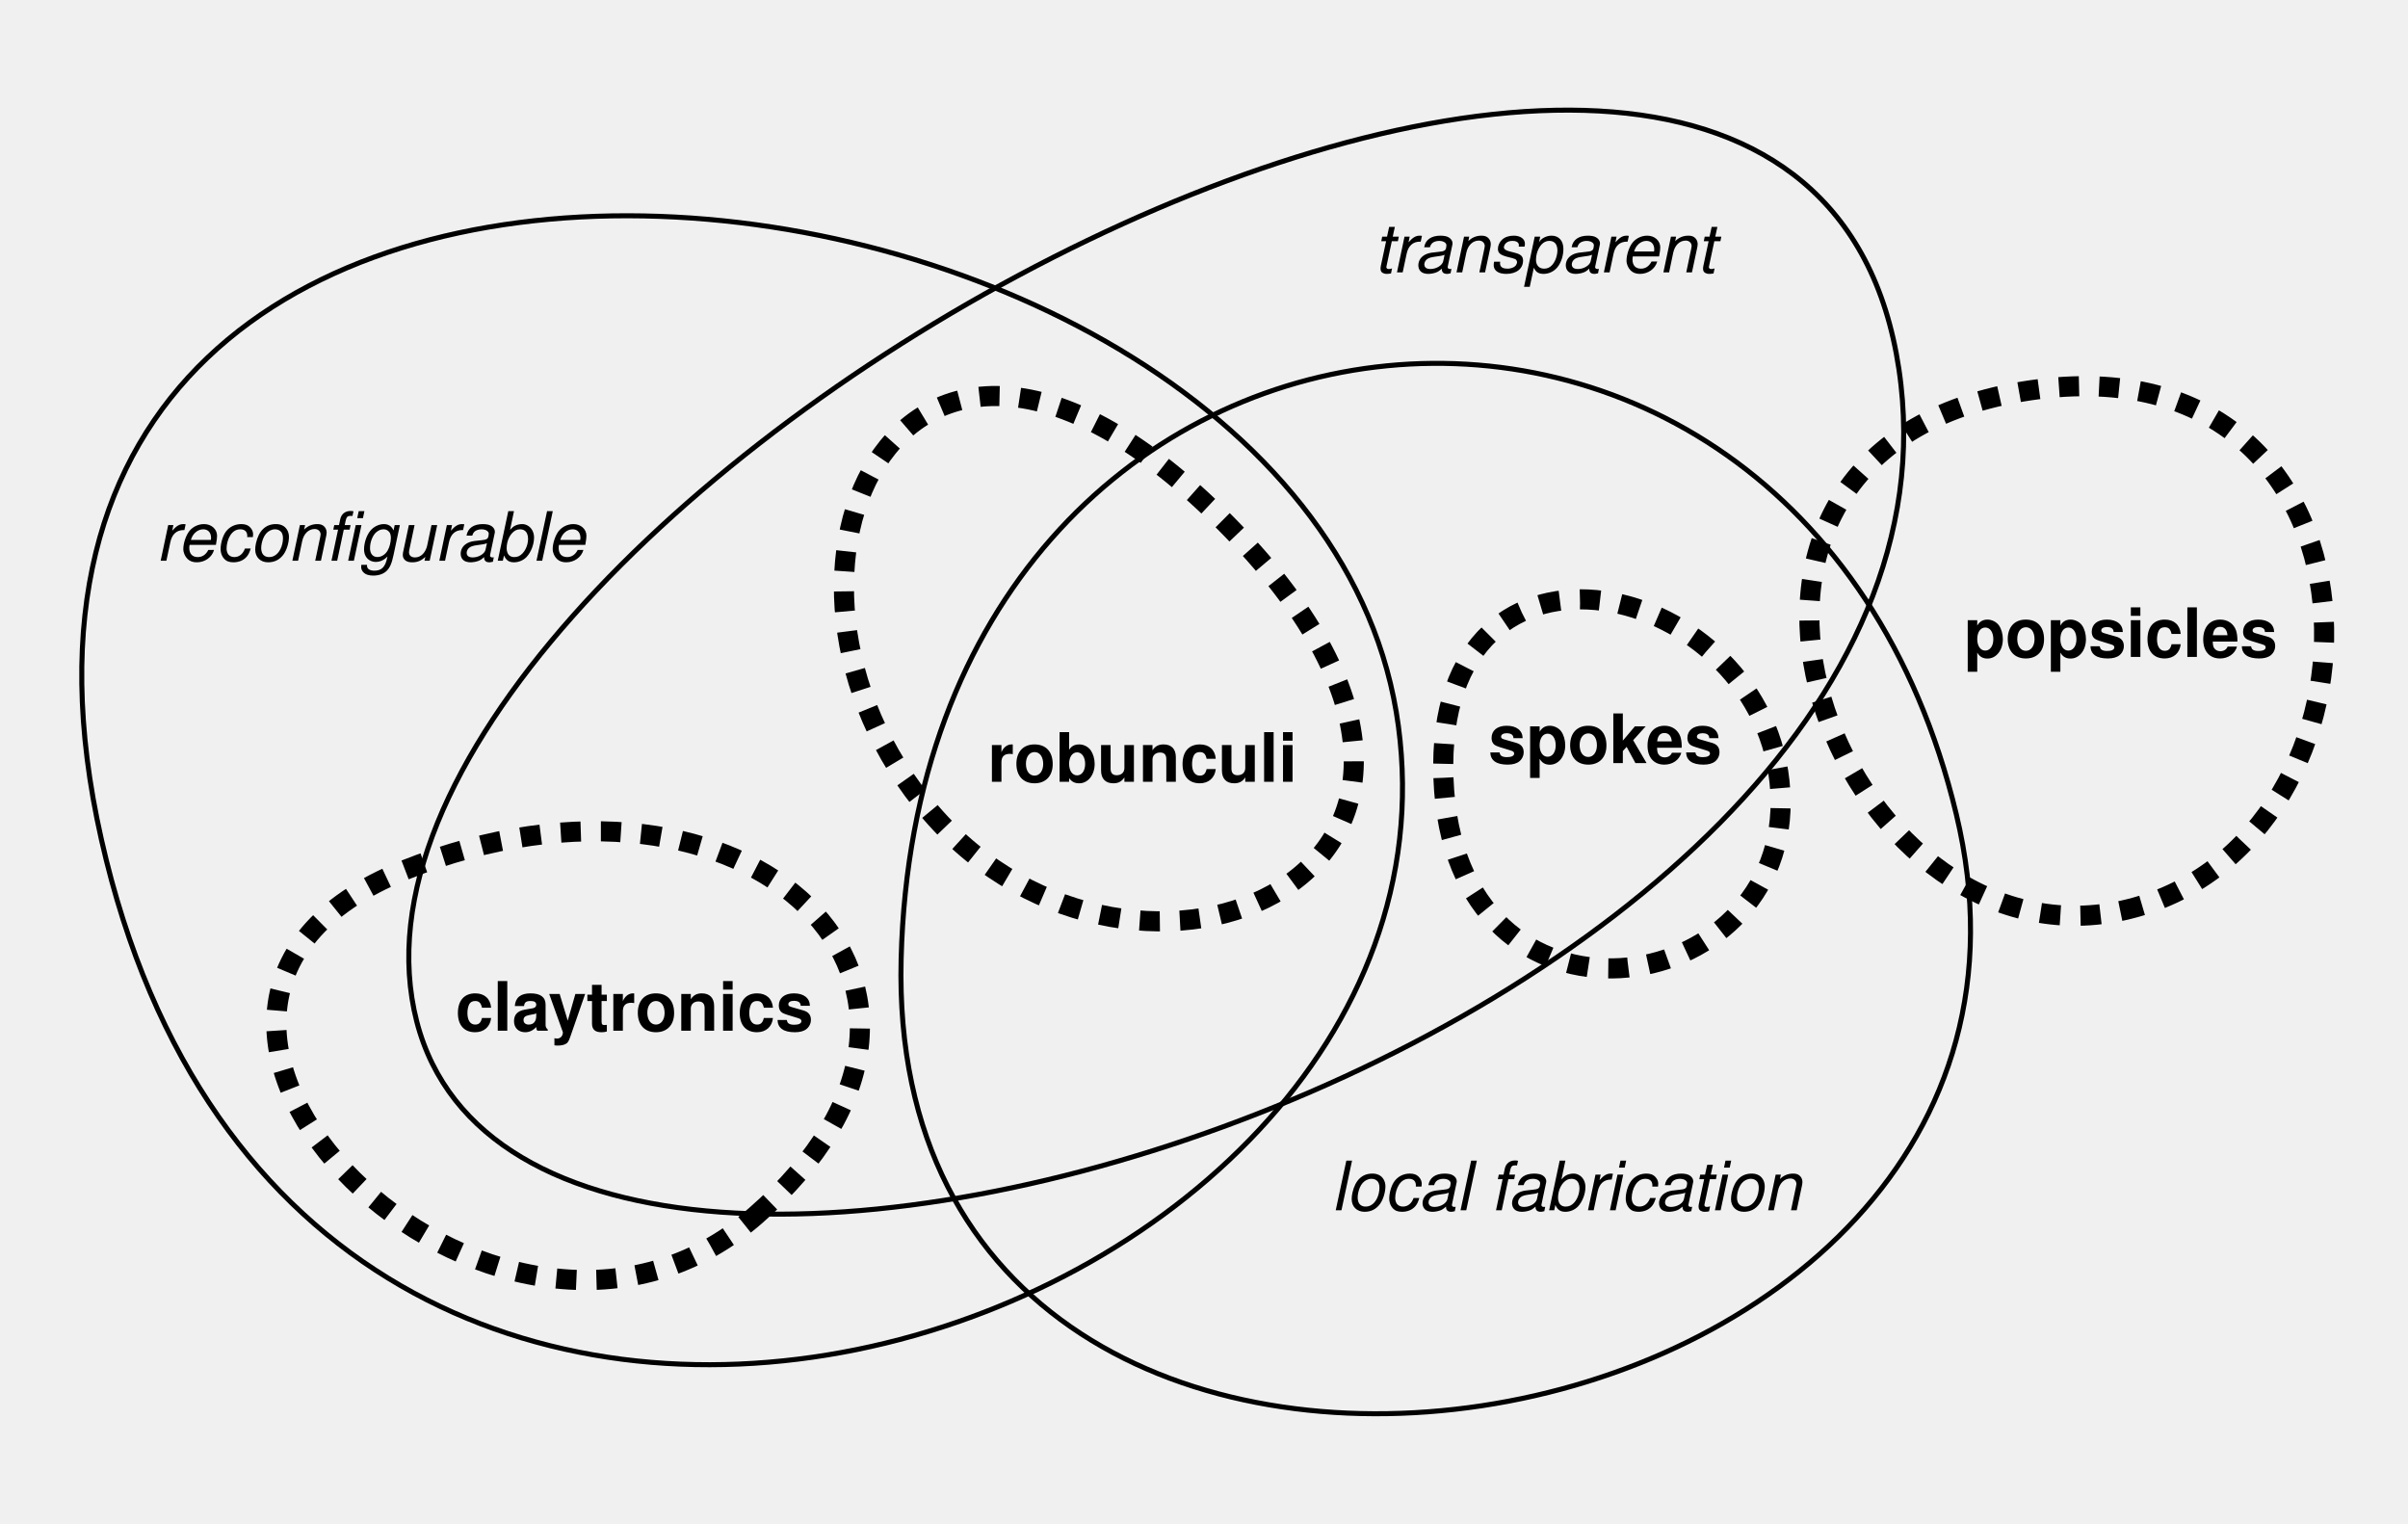
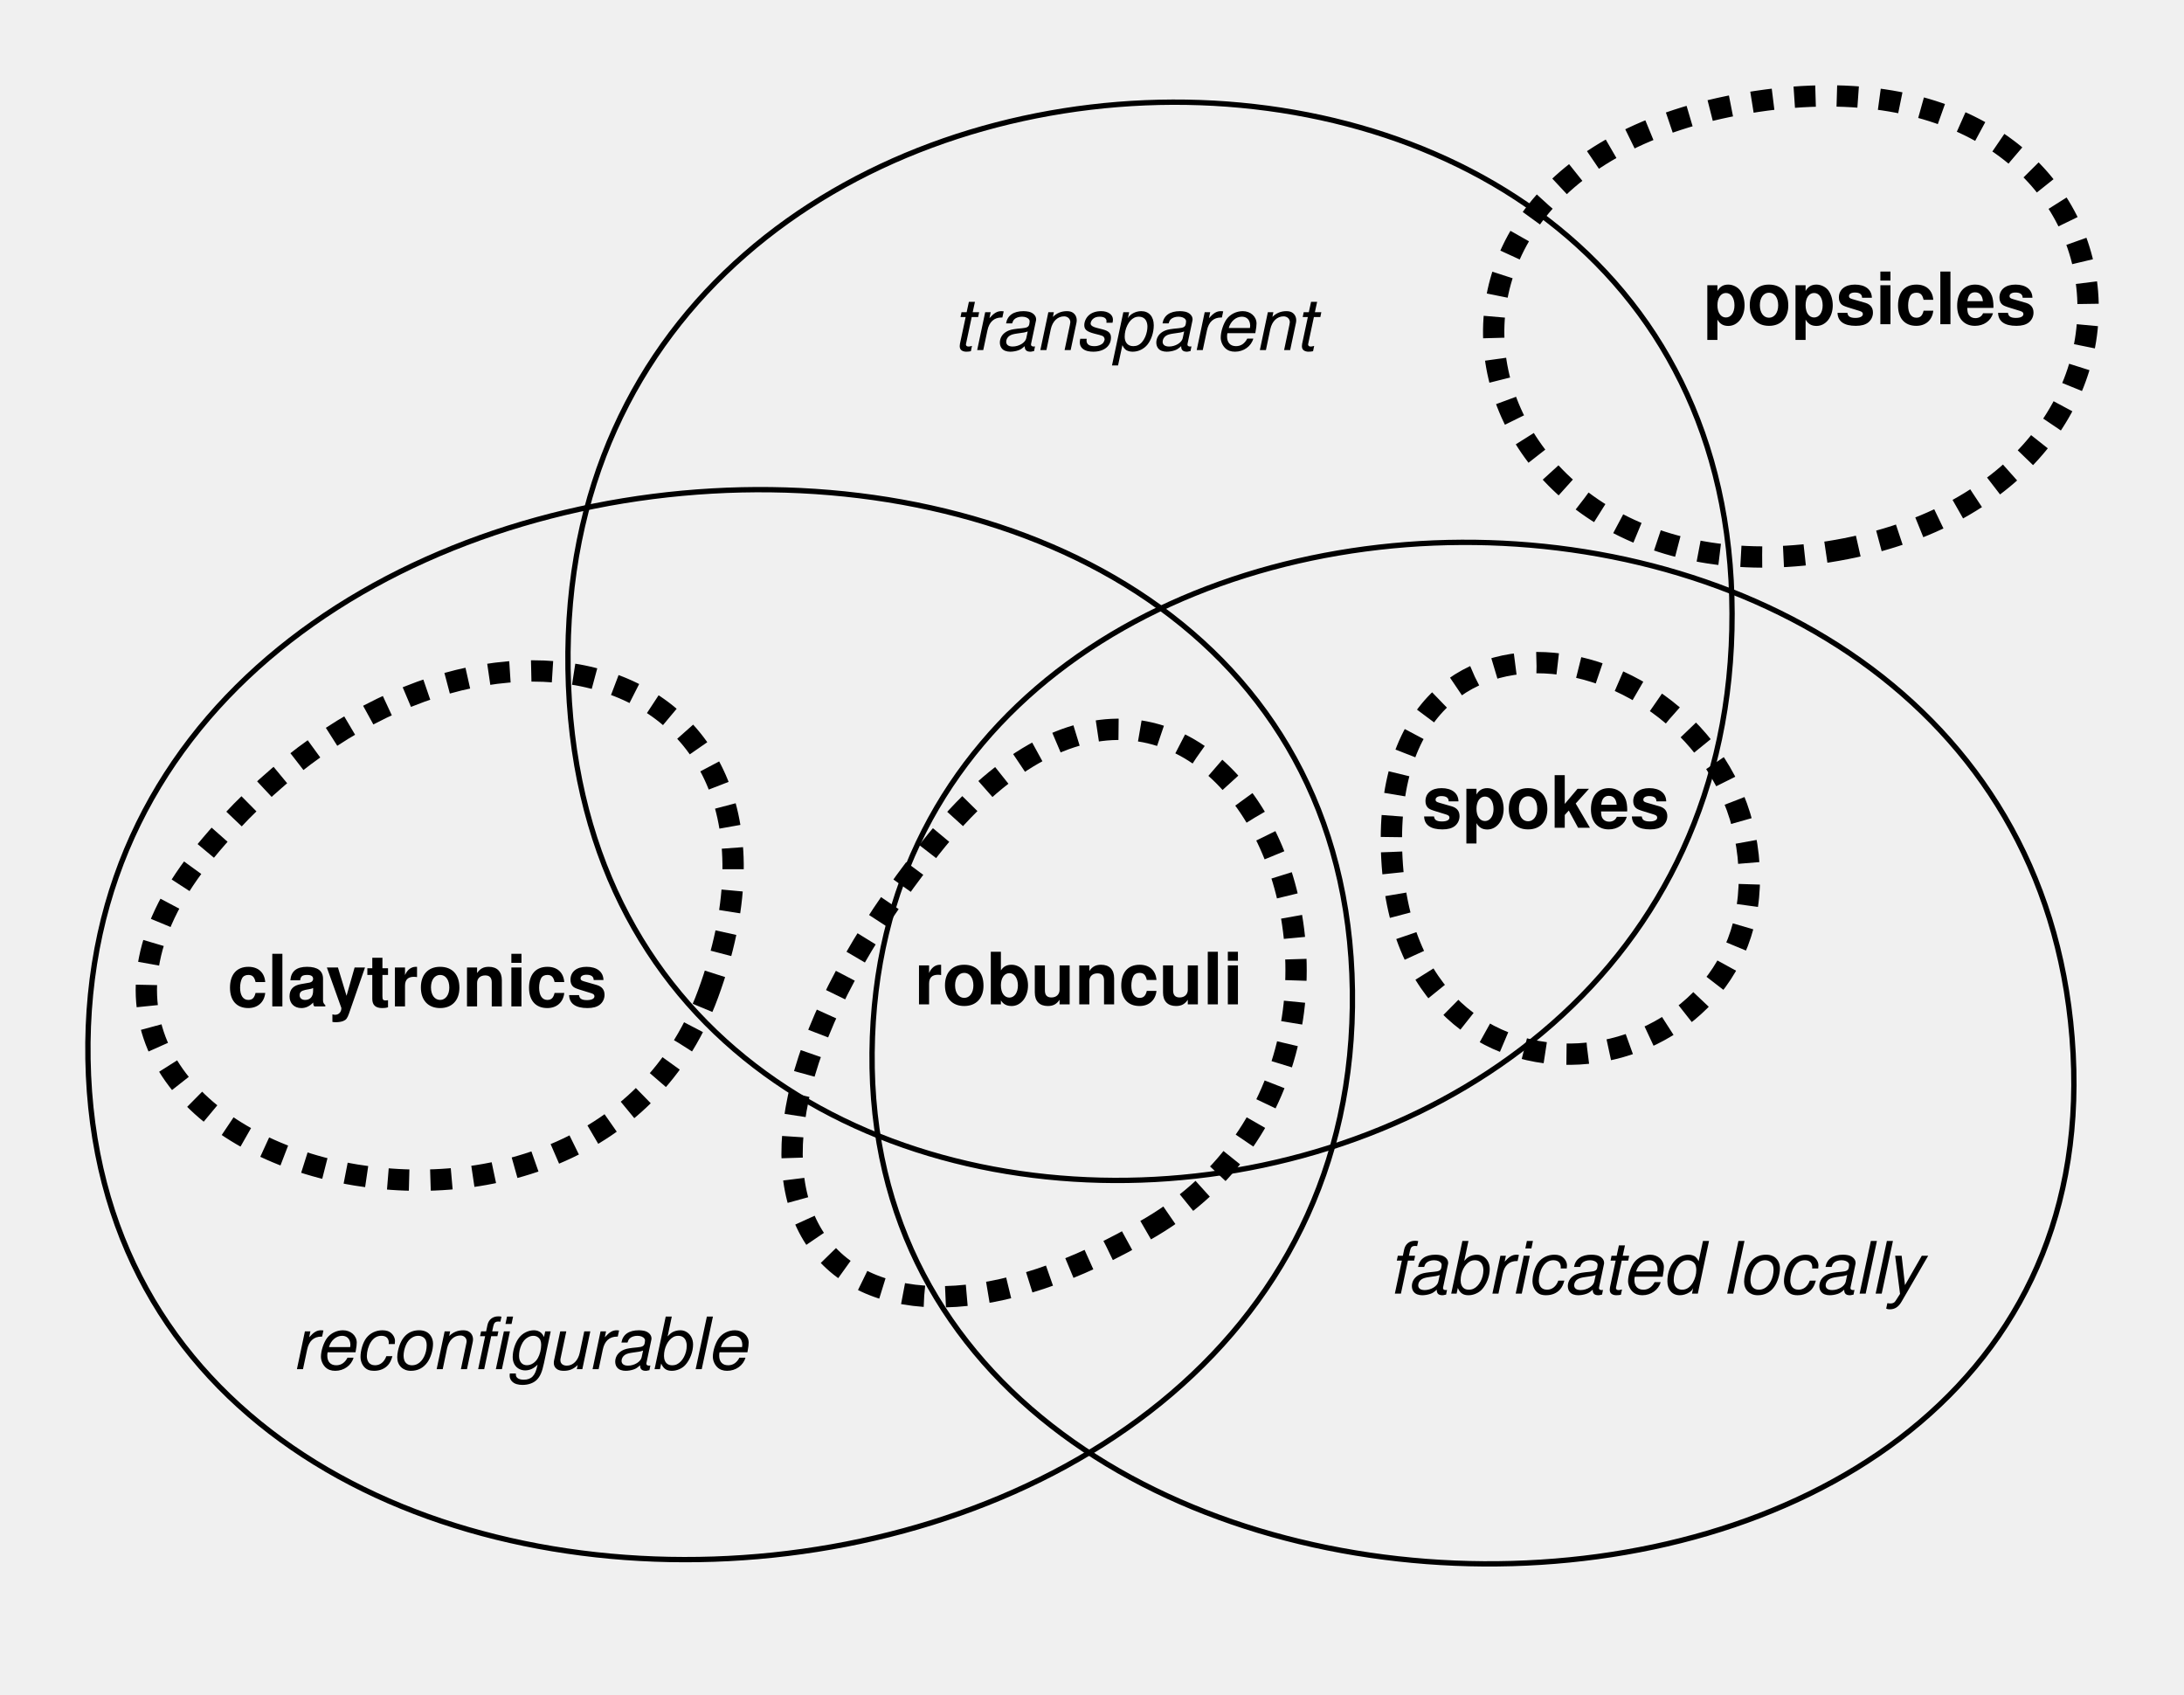
- <svg xmlns="http://www.w3.org/2000/svg" width="849.691" height="537.66" id="svg6317" version="1.1">
+ <svg xmlns="http://www.w3.org/2000/svg" width="726.361" height="563.455" id="svg6317" version="1.1">
  <defs id="defs6319">
    <marker orient="auto" refY="0" refX="0" id="EmptyDiamondL" style="overflow:visible">
      <path id="path4901" d="M 0,-7.071 -7.071,0 0,7.071 7.071,0 0,-7.071 z" style="fill:#ffffff;fill-rule:evenodd;stroke:#000000;stroke-width:1pt" transform="scale(0.8,0.8)" />
    </marker>
    <marker orient="auto" refY="0" refX="0" id="DotL" style="overflow:visible">
      <path id="path4856" d="m -2.5,-1 c 0,2.76 -2.24,5 -5,5 -2.76,0 -5,-2.24 -5,-5 0,-2.76 2.24,-5 5,-5 2.76,0 5,2.24 5,5 z" style="fill-rule:evenodd;stroke:#000000;stroke-width:1pt" transform="matrix(0.8,0,0,0.8,5.92,0.8)" />
    </marker>
    <marker orient="auto" refY="0" refX="0" id="marker6202" style="overflow:visible">
      <path id="path6204" d="M 0,-7.071 -7.071,0 0,7.071 7.071,0 0,-7.071 z" style="fill:#ffffff;fill-rule:evenodd;stroke:#000000;stroke-width:1pt" transform="scale(0.8,0.8)" />
    </marker>
    <marker orient="auto" refY="0" refX="0" id="marker6206" style="overflow:visible">
      <path id="path6208" d="m -2.5,-1 c 0,2.76 -2.24,5 -5,5 -2.76,0 -5,-2.24 -5,-5 0,-2.76 2.24,-5 5,-5 2.76,0 5,2.24 5,5 z" style="fill-rule:evenodd;stroke:#000000;stroke-width:1pt" transform="matrix(0.8,0,0,0.8,5.92,0.8)" />
    </marker>
    <marker orient="auto" refY="0" refX="0" id="marker6210" style="overflow:visible">
      <path id="path6212" d="M 0,-7.071 -7.071,0 0,7.071 7.071,0 0,-7.071 z" style="fill:#ffffff;fill-rule:evenodd;stroke:#000000;stroke-width:1pt" transform="scale(0.8,0.8)" />
    </marker>
    <marker orient="auto" refY="0" refX="0" id="marker6214" style="overflow:visible">
      <path id="path6216" d="m -2.5,-1 c 0,2.76 -2.24,5 -5,5 -2.76,0 -5,-2.24 -5,-5 0,-2.76 2.24,-5 5,-5 2.76,0 5,2.24 5,5 z" style="fill-rule:evenodd;stroke:#000000;stroke-width:1pt" transform="matrix(0.8,0,0,0.8,5.92,0.8)" />
    </marker>
    <marker orient="auto" refY="0" refX="0" id="marker6218" style="overflow:visible">
      <path id="path6220" d="M 0,-7.071 -7.071,0 0,7.071 7.071,0 0,-7.071 z" style="fill:#ffffff;fill-rule:evenodd;stroke:#000000;stroke-width:1pt" transform="scale(0.8,0.8)" />
    </marker>
    <marker orient="auto" refY="0" refX="0" id="marker6222" style="overflow:visible">
      <path id="path6224" d="m -2.5,-1 c 0,2.76 -2.24,5 -5,5 -2.76,0 -5,-2.24 -5,-5 0,-2.76 2.24,-5 5,-5 2.76,0 5,2.24 5,5 z" style="fill-rule:evenodd;stroke:#000000;stroke-width:1pt" transform="matrix(0.8,0,0,0.8,5.92,0.8)" />
    </marker>
    <marker orient="auto" refY="0" refX="0" id="marker6226" style="overflow:visible">
      <path id="path6228" d="M 0,-7.071 -7.071,0 0,7.071 7.071,0 0,-7.071 z" style="fill:#ffffff;fill-rule:evenodd;stroke:#000000;stroke-width:1pt" transform="scale(0.8,0.8)" />
    </marker>
    <marker orient="auto" refY="0" refX="0" id="marker6230" style="overflow:visible">
      <path id="path6232" d="m -2.5,-1 c 0,2.76 -2.24,5 -5,5 -2.76,0 -5,-2.24 -5,-5 0,-2.76 2.24,-5 5,-5 2.76,0 5,2.24 5,5 z" style="fill-rule:evenodd;stroke:#000000;stroke-width:1pt" transform="matrix(0.8,0,0,0.8,5.92,0.8)" />
    </marker>
    <marker orient="auto" refY="0" refX="0" id="marker6234" style="overflow:visible">
      <path id="path6236" d="M 0,-7.071 -7.071,0 0,7.071 7.071,0 0,-7.071 z" style="fill:#ffffff;fill-rule:evenodd;stroke:#000000;stroke-width:1pt" transform="scale(0.8,0.8)" />
    </marker>
    <marker orient="auto" refY="0" refX="0" id="marker6238" style="overflow:visible">
      <path id="path6240" d="m -2.5,-1 c 0,2.76 -2.24,5 -5,5 -2.76,0 -5,-2.24 -5,-5 0,-2.76 2.24,-5 5,-5 2.76,0 5,2.24 5,5 z" style="fill-rule:evenodd;stroke:#000000;stroke-width:1pt" transform="matrix(0.8,0,0,0.8,5.92,0.8)" />
    </marker>
    <marker orient="auto" refY="0" refX="0" id="marker6242" style="overflow:visible">
      <path id="path6244" d="M 0,-7.071 -7.071,0 0,7.071 7.071,0 0,-7.071 z" style="fill:#ffffff;fill-rule:evenodd;stroke:#000000;stroke-width:1pt" transform="scale(0.8,0.8)" />
    </marker>
    <marker orient="auto" refY="0" refX="0" id="marker6246" style="overflow:visible">
      <path id="path6248" d="m -2.5,-1 c 0,2.76 -2.24,5 -5,5 -2.76,0 -5,-2.24 -5,-5 0,-2.76 2.24,-5 5,-5 2.76,0 5,2.24 5,5 z" style="fill-rule:evenodd;stroke:#000000;stroke-width:1pt" transform="matrix(0.8,0,0,0.8,5.92,0.8)" />
    </marker>
    <marker orient="auto" refY="0" refX="0" id="marker6250" style="overflow:visible">
      <path id="path6252" d="M 0,-7.071 -7.071,0 0,7.071 7.071,0 0,-7.071 z" style="fill:#ffffff;fill-rule:evenodd;stroke:#000000;stroke-width:1pt" transform="scale(0.8,0.8)" />
    </marker>
    <marker orient="auto" refY="0" refX="0" id="marker6254" style="overflow:visible">
      <path id="path6256" d="m -2.5,-1 c 0,2.76 -2.24,5 -5,5 -2.76,0 -5,-2.24 -5,-5 0,-2.76 2.24,-5 5,-5 2.76,0 5,2.24 5,5 z" style="fill-rule:evenodd;stroke:#000000;stroke-width:1pt" transform="matrix(0.8,0,0,0.8,5.92,0.8)" />
    </marker>
    <marker orient="auto" refY="0" refX="0" id="EmptyDiamondL-9" style="overflow:visible">
      <path id="path4901-4" d="M 0,-7.071 -7.071,0 0,7.071 7.071,0 0,-7.071 z" style="fill:#ffffff;fill-rule:evenodd;stroke:#000000;stroke-width:1pt" transform="scale(0.8,0.8)" />
    </marker>
    <marker orient="auto" refY="0" refX="0" id="DotL-6" style="overflow:visible">
      <path id="path4856-9" d="m -2.5,-1 c 0,2.76 -2.24,5 -5,5 -2.76,0 -5,-2.24 -5,-5 0,-2.76 2.24,-5 5,-5 2.76,0 5,2.24 5,5 z" style="fill-rule:evenodd;stroke:#000000;stroke-width:1pt" transform="matrix(0.8,0,0,0.8,5.92,0.8)" />
    </marker>
    <marker orient="auto" refY="0" refX="0" id="EmptyDiamondL-1" style="overflow:visible">
      <path id="path4901-6" d="M 0,-7.071 -7.071,0 0,7.071 7.071,0 0,-7.071 z" style="fill:#ffffff;fill-rule:evenodd;stroke:#000000;stroke-width:1pt" transform="scale(0.8,0.8)" />
    </marker>
    <marker orient="auto" refY="0" refX="0" id="DotL-1" style="overflow:visible">
      <path id="path4856-5" d="m -2.5,-1 c 0,2.76 -2.24,5 -5,5 -2.76,0 -5,-2.24 -5,-5 0,-2.76 2.24,-5 5,-5 2.76,0 5,2.24 5,5 z" style="fill-rule:evenodd;stroke:#000000;stroke-width:1pt" transform="matrix(0.8,0,0,0.8,5.92,0.8)" />
    </marker>
    <marker orient="auto" refY="0" refX="0" id="EmptyDiamondL-3" style="overflow:visible">
      <path id="path4901-66" d="M 0,-7.071 -7.071,0 0,7.071 7.071,0 0,-7.071 z" style="fill:#ffffff;fill-rule:evenodd;stroke:#000000;stroke-width:1pt" transform="scale(0.8,0.8)" />
    </marker>
    <marker orient="auto" refY="0" refX="0" id="DotL-3" style="overflow:visible">
      <path id="path4856-1" d="m -2.5,-1 c 0,2.76 -2.24,5 -5,5 -2.76,0 -5,-2.24 -5,-5 0,-2.76 2.24,-5 5,-5 2.76,0 5,2.24 5,5 z" style="fill-rule:evenodd;stroke:#000000;stroke-width:1pt" transform="matrix(0.8,0,0,0.8,5.92,0.8)" />
    </marker>
    <marker orient="auto" refY="0" refX="0" id="EmptyDiamondL-30" style="overflow:visible">
      <path id="path4901-7" d="M 0,-7.071 -7.071,0 0,7.071 7.071,0 0,-7.071 z" style="fill:#ffffff;fill-rule:evenodd;stroke:#000000;stroke-width:1pt" transform="scale(0.8,0.8)" />
    </marker>
    <marker orient="auto" refY="0" refX="0" id="DotL-63" style="overflow:visible">
      <path id="path4856-2" d="m -2.5,-1 c 0,2.76 -2.24,5 -5,5 -2.76,0 -5,-2.24 -5,-5 0,-2.76 2.24,-5 5,-5 2.76,0 5,2.24 5,5 z" style="fill-rule:evenodd;stroke:#000000;stroke-width:1pt" transform="matrix(0.8,0,0,0.8,5.92,0.8)" />
    </marker>
    <marker orient="auto" refY="0" refX="0" id="EmptyDiamondL-4" style="overflow:visible">
      <path id="path4901-2" d="M 0,-7.071 -7.071,0 0,7.071 7.071,0 0,-7.071 z" style="fill:#ffffff;fill-rule:evenodd;stroke:#000000;stroke-width:1pt" transform="scale(0.8,0.8)" />
    </marker>
    <marker orient="auto" refY="0" refX="0" id="DotL-18" style="overflow:visible">
      <path id="path4856-15" d="m -2.5,-1 c 0,2.76 -2.24,5 -5,5 -2.76,0 -5,-2.24 -5,-5 0,-2.76 2.24,-5 5,-5 2.76,0 5,2.24 5,5 z" style="fill-rule:evenodd;stroke:#000000;stroke-width:1pt" transform="matrix(0.8,0,0,0.8,5.92,0.8)" />
    </marker>
    <marker orient="auto" refY="0" refX="0" id="EmptyDiamondL-8" style="overflow:visible">
      <path id="path4901-44" d="M 0,-7.071 -7.071,0 0,7.071 7.071,0 0,-7.071 z" style="fill:#ffffff;fill-rule:evenodd;stroke:#000000;stroke-width:1pt" transform="scale(0.8,0.8)" />
    </marker>
    <marker orient="auto" refY="0" refX="0" id="DotL-65" style="overflow:visible">
      <path id="path4856-18" d="m -2.5,-1 c 0,2.76 -2.24,5 -5,5 -2.76,0 -5,-2.24 -5,-5 0,-2.76 2.24,-5 5,-5 2.76,0 5,2.24 5,5 z" style="fill-rule:evenodd;stroke:#000000;stroke-width:1pt" transform="matrix(0.8,0,0,0.8,5.92,0.8)" />
    </marker>
    <marker orient="auto" refY="0" refX="0" id="EmptyDiamondL-6" style="overflow:visible">
      <path id="path4901-69" d="M 0,-7.071 -7.071,0 0,7.071 7.071,0 0,-7.071 z" style="fill:#ffffff;fill-rule:evenodd;stroke:#000000;stroke-width:1pt" transform="scale(0.8,0.8)" />
    </marker>
    <marker orient="auto" refY="0" refX="0" id="DotL-8" style="overflow:visible">
      <path id="path4856-183" d="m -2.5,-1 c 0,2.76 -2.24,5 -5,5 -2.76,0 -5,-2.24 -5,-5 0,-2.76 2.24,-5 5,-5 2.76,0 5,2.24 5,5 z" style="fill-rule:evenodd;stroke:#000000;stroke-width:1pt" transform="matrix(0.8,0,0,0.8,5.92,0.8)" />
    </marker>
  </defs>
-   <g id="layer1" transform="translate(83.77465,-287.9086)">
-     <text xml:space="preserve" style="font-size:24px;font-style:italic;font-variant:normal;font-weight:normal;font-stretch:normal;text-indent:0;text-align:start;text-decoration:none;line-height:125%;letter-spacing:0px;word-spacing:0px;text-transform:none;direction:ltr;block-progression:tb;writing-mode:lr-tb;text-anchor:start;baseline-shift:baseline;color:#000000;fill:#000000;fill-opacity:1;fill-rule:nonzero;stroke:none;marker:none;visibility:visible;display:inline;overflow:visible;enable-background:accumulate;font-family:Nimbus Sans L;-inkscape-font-specification:Nimbus Sans L Italic;stroke-width:1" x="-28.74" y="485.749" id="text4474">
-       <tspan id="tspan4476" x="-28.74" y="485.749" style="font-size:24px;font-style:italic;font-variant:normal;font-weight:normal;font-stretch:normal;text-indent:0;text-align:start;text-decoration:none;line-height:125%;letter-spacing:0px;word-spacing:0px;text-transform:none;direction:ltr;block-progression:tb;writing-mode:lr-tb;text-anchor:start;baseline-shift:baseline;color:#000000;fill:#000000;fill-opacity:1;fill-rule:nonzero;stroke:none;marker:none;visibility:visible;display:inline;overflow:visible;enable-background:accumulate;font-family:Nimbus Sans L;-inkscape-font-specification:Nimbus Sans L Italic;stroke-width:1">reconfigurable</tspan>
+   <g id="layer1" transform="translate(17.2623,-276.1564)">
+     <text xml:space="preserve" style="font-size:24px;font-style:italic;font-variant:normal;font-weight:normal;font-stretch:normal;text-indent:0;text-align:start;text-decoration:none;line-height:125%;letter-spacing:0px;word-spacing:0px;text-transform:none;direction:ltr;block-progression:tb;writing-mode:lr-tb;text-anchor:start;baseline-shift:baseline;color:#000000;fill:#000000;fill-opacity:1;fill-rule:nonzero;stroke:none;stroke-width:1;marker:none;visibility:visible;display:inline;overflow:visible;enable-background:accumulate;font-family:Nimbus Sans L;-inkscape-font-specification:Nimbus Sans L Italic" x="79.831" y="731.463" id="text4474">
+       <tspan id="tspan4476" x="79.831" y="731.463" style="font-size:24px;font-style:italic;font-variant:normal;font-weight:normal;font-stretch:normal;text-indent:0;text-align:start;text-decoration:none;line-height:125%;letter-spacing:0px;word-spacing:0px;text-transform:none;direction:ltr;block-progression:tb;writing-mode:lr-tb;text-anchor:start;baseline-shift:baseline;color:#000000;fill:#000000;fill-opacity:1;fill-rule:nonzero;stroke:none;stroke-width:1;marker:none;visibility:visible;display:inline;overflow:visible;enable-background:accumulate;font-family:Nimbus Sans L;-inkscape-font-specification:Nimbus Sans L Italic">reconfigurable</tspan>
    </text>
-     <path style="color:#000000;fill:none;stroke:#000000;stroke-width:1.772;stroke-linecap:butt;stroke-linejoin:miter;stroke-miterlimit:4;stroke-opacity:1;stroke-dasharray:none;stroke-dashoffset:0;marker:none;visibility:visible;display:inline;overflow:visible;enable-background:accumulate" d="M -48.002,584.059 C 23.148,899.384 438.729,762.089 409.666,544.101 380.603,326.114 -119.151,268.734 -48.002,584.059 z" id="path4557" />
-     <text xml:space="preserve" style="font-size:24px;font-style:normal;font-variant:normal;font-weight:bold;font-stretch:normal;text-indent:0;text-align:start;text-decoration:none;line-height:125%;letter-spacing:0px;word-spacing:0px;text-transform:none;direction:ltr;block-progression:tb;writing-mode:lr-tb;text-anchor:start;baseline-shift:baseline;color:#000000;fill:#000000;fill-opacity:1;fill-rule:nonzero;stroke:none;stroke-width:1;marker:none;visibility:visible;display:inline;overflow:visible;enable-background:accumulate;font-family:Nimbus Sans L;-inkscape-font-specification:Nimbus Sans L Bold" x="264.719" y="563.719" id="text3557-7-13">
-       <tspan id="tspan3559-1-6" x="264.719" y="563.719">robunculi</tspan>
+     <path style="color:#000000;fill:none;stroke:#000000;stroke-width:1.772;stroke-linecap:butt;stroke-linejoin:miter;stroke-miterlimit:4;stroke-opacity:1;stroke-dasharray:none;stroke-dashoffset:0;marker:none;visibility:visible;display:inline;overflow:visible;enable-background:accumulate" d="M 11.998,628.345 C 16.005,863.67 435.872,843.517 432.523,605.53 429.175,367.543 7.992,393.02 11.998,628.345 z" id="path4557" />
+     <text xml:space="preserve" style="font-size:24px;font-style:normal;font-variant:normal;font-weight:bold;font-stretch:normal;text-indent:0;text-align:start;text-decoration:none;line-height:125%;letter-spacing:0px;word-spacing:0px;text-transform:none;direction:ltr;block-progression:tb;writing-mode:lr-tb;text-anchor:start;baseline-shift:baseline;color:#000000;fill:#000000;fill-opacity:1;fill-rule:nonzero;stroke:none;stroke-width:1;marker:none;visibility:visible;display:inline;overflow:visible;enable-background:accumulate;font-family:Nimbus Sans L;-inkscape-font-specification:Nimbus Sans L Bold" x="286.862" y="610.148" id="text3557-7-13">
+       <tspan id="tspan3559-1-6" x="286.862" y="610.148">robunculi</tspan>
    </text>
-     <path style="color:#000000;fill:none;stroke:#000000;stroke-width:7.087;stroke-linecap:butt;stroke-linejoin:miter;stroke-miterlimit:4;stroke-opacity:1;stroke-dasharray:7.087,7.087;stroke-dashoffset:0;marker:none;visibility:visible;display:inline;overflow:visible;enable-background:accumulate" d="M 244.761,574.677 C 316.862,658.445 467.538,595.557 351.351,475.196 235.163,354.836 172.66,490.909 244.761,574.677 z" id="path4601-8-9-6" />
-     <path style="color:#000000;fill:none;stroke:#000000;stroke-width:1.772;stroke-linecap:butt;stroke-linejoin:miter;stroke-miterlimit:4;stroke-opacity:1;stroke-dasharray:none;stroke-dashoffset:0;marker:none;visibility:visible;display:inline;overflow:visible;enable-background:accumulate" d="M 61.579,640.061 C 89.711,819.941 621.82,655.232 586.268,418.064 550.715,180.896 33.448,460.181 61.579,640.061 z" id="path4557-0" />
-     <path style="color:#000000;fill:none;stroke:#000000;stroke-width:1.772;stroke-linecap:butt;stroke-linejoin:miter;stroke-miterlimit:4;stroke-opacity:1;stroke-dasharray:none;stroke-dashoffset:0;marker:none;visibility:visible;display:inline;overflow:visible;enable-background:accumulate" d="M 234.202,626.181 C 227.71,880.385 662.879,809.533 606.509,575.099 550.14,340.665 240.693,371.978 234.202,626.181 z" id="path4557-7" />
-     <text xml:space="preserve" style="font-size:24px;font-style:italic;font-variant:normal;font-weight:normal;font-stretch:normal;text-indent:0;text-align:start;text-decoration:none;line-height:125%;letter-spacing:0px;word-spacing:0px;text-transform:none;direction:ltr;block-progression:tb;writing-mode:lr-tb;text-anchor:start;baseline-shift:baseline;color:#000000;fill:#000000;fill-opacity:1;fill-rule:nonzero;stroke:none;stroke-width:1;marker:none;visibility:visible;display:inline;overflow:visible;enable-background:accumulate;font-family:Nimbus Sans L;-inkscape-font-specification:Nimbus Sans L Italic" x="401.026" y="383.989" id="text4474-2">
-       <tspan id="tspan4476-2" x="401.026" y="383.989" style="font-size:24px;font-style:italic;font-variant:normal;font-weight:normal;font-stretch:normal;text-indent:0;text-align:start;text-decoration:none;line-height:125%;letter-spacing:0px;word-spacing:0px;text-transform:none;direction:ltr;block-progression:tb;writing-mode:lr-tb;text-anchor:start;baseline-shift:baseline;color:#000000;fill:#000000;fill-opacity:1;fill-rule:nonzero;stroke:none;stroke-width:1;marker:none;visibility:visible;display:inline;overflow:visible;enable-background:accumulate;font-family:Nimbus Sans L;-inkscape-font-specification:Nimbus Sans L Italic">transparent</tspan>
+     <path style="color:#000000;fill:none;stroke:#000000;stroke-width:7.087;stroke-linecap:butt;stroke-linejoin:miter;stroke-miterlimit:4;stroke-opacity:1;stroke-dasharray:7.087, 7.087;stroke-dashoffset:0;marker:none;visibility:visible;display:inline;overflow:visible;enable-background:accumulate" d="M 365.688,684.119 C 469.667,622.19 386.422,438.778 292.137,558.23 197.851,677.682 261.708,746.048 365.688,684.119 z" id="path4601-8-9-6" />
+     <path style="color:#000000;fill:none;stroke:#000000;stroke-width:1.772;stroke-linecap:butt;stroke-linejoin:miter;stroke-miterlimit:4;stroke-opacity:1;stroke-dasharray:none;stroke-dashoffset:0;marker:none;visibility:visible;display:inline;overflow:visible;enable-background:accumulate" d="M 171.649,498.578 C 175.329,739.526 559.349,716.543 558.792,480.121 558.234,243.7 167.97,257.631 171.649,498.578 z" id="path4557-0" />
+     <path style="color:#000000;fill:none;stroke:#000000;stroke-width:1.772;stroke-linecap:butt;stroke-linejoin:miter;stroke-miterlimit:4;stroke-opacity:1;stroke-dasharray:none;stroke-dashoffset:0;marker:none;visibility:visible;display:inline;overflow:visible;enable-background:accumulate" d="M 272.773,626.181 C 270.567,850.385 684.307,855.248 672.223,626.528 660.139,397.808 274.979,401.978 272.773,626.181 z" id="path4557-7" />
+     <text xml:space="preserve" style="font-size:24px;font-style:italic;font-variant:normal;font-weight:normal;font-stretch:normal;text-indent:0;text-align:start;text-decoration:none;line-height:125%;letter-spacing:0px;word-spacing:0px;text-transform:none;direction:ltr;block-progression:tb;writing-mode:lr-tb;text-anchor:start;baseline-shift:baseline;color:#000000;fill:#000000;fill-opacity:1;fill-rule:nonzero;stroke:none;stroke-width:1;marker:none;visibility:visible;display:inline;overflow:visible;enable-background:accumulate;font-family:Nimbus Sans L;-inkscape-font-specification:Nimbus Sans L Italic" x="299.597" y="392.56" id="text4474-2">
+       <tspan id="tspan4476-2" x="299.597" y="392.56" style="font-size:24px;font-style:italic;font-variant:normal;font-weight:normal;font-stretch:normal;text-indent:0;text-align:start;text-decoration:none;line-height:125%;letter-spacing:0px;word-spacing:0px;text-transform:none;direction:ltr;block-progression:tb;writing-mode:lr-tb;text-anchor:start;baseline-shift:baseline;color:#000000;fill:#000000;fill-opacity:1;fill-rule:nonzero;stroke:none;stroke-width:1;marker:none;visibility:visible;display:inline;overflow:visible;enable-background:accumulate;font-family:Nimbus Sans L;-inkscape-font-specification:Nimbus Sans L Italic">transparent</tspan>
    </text>
-     <text xml:space="preserve" style="font-size:24px;font-style:italic;font-variant:normal;font-weight:normal;font-stretch:normal;text-indent:0;text-align:start;text-decoration:none;line-height:125%;letter-spacing:0px;word-spacing:0px;text-transform:none;direction:ltr;block-progression:tb;writing-mode:lr-tb;text-anchor:start;baseline-shift:baseline;color:#000000;fill:#000000;fill-opacity:1;fill-rule:nonzero;stroke:none;stroke-width:1;marker:none;visibility:visible;display:inline;overflow:visible;enable-background:accumulate;font-family:Nimbus Sans L;-inkscape-font-specification:Nimbus Sans L Italic" x="385.932" y="714.897" id="text4474-2-2">
-       <tspan id="tspan4476-2-8" x="385.932" y="714.897" style="font-size:24px;font-style:italic;font-variant:normal;font-weight:normal;font-stretch:normal;text-indent:0;text-align:start;text-decoration:none;line-height:125%;letter-spacing:0px;word-spacing:0px;text-transform:none;direction:ltr;block-progression:tb;writing-mode:lr-tb;text-anchor:start;baseline-shift:baseline;color:#000000;fill:#000000;fill-opacity:1;fill-rule:nonzero;stroke:none;stroke-width:1;marker:none;visibility:visible;display:inline;overflow:visible;enable-background:accumulate;font-family:Nimbus Sans L;-inkscape-font-specification:Nimbus Sans L Italic">local fabrication</tspan>
+     <text xml:space="preserve" style="font-size:24px;font-style:italic;font-variant:normal;font-weight:normal;font-stretch:normal;text-indent:0;text-align:start;text-decoration:none;line-height:125%;letter-spacing:0px;word-spacing:0px;text-transform:none;direction:ltr;block-progression:tb;writing-mode:lr-tb;text-anchor:start;baseline-shift:baseline;color:#000000;fill:#000000;fill-opacity:1;fill-rule:nonzero;stroke:none;stroke-width:1;marker:none;visibility:visible;display:inline;overflow:visible;enable-background:accumulate;font-family:Nimbus Sans L;-inkscape-font-specification:Nimbus Sans L Italic" x="444.503" y="706.326" id="text4474-2-2">
+       <tspan id="tspan4476-2-8" x="444.503" y="706.326" style="font-size:24px;font-style:italic;font-variant:normal;font-weight:normal;font-stretch:normal;text-indent:0;text-align:start;text-decoration:none;line-height:125%;letter-spacing:0px;word-spacing:0px;text-transform:none;direction:ltr;block-progression:tb;writing-mode:lr-tb;text-anchor:start;baseline-shift:baseline;color:#000000;fill:#000000;fill-opacity:1;fill-rule:nonzero;stroke:none;stroke-width:1;marker:none;visibility:visible;display:inline;overflow:visible;enable-background:accumulate;font-family:Nimbus Sans L;-inkscape-font-specification:Nimbus Sans L Italic">fabricated locally</tspan>
    </text>
-     <text xml:space="preserve" style="font-size:24px;font-style:normal;font-variant:normal;font-weight:bold;font-stretch:normal;text-indent:0;text-align:start;text-decoration:none;line-height:125%;letter-spacing:0px;word-spacing:0px;text-transform:none;direction:ltr;block-progression:tb;writing-mode:lr-tb;text-anchor:start;baseline-shift:baseline;color:#000000;fill:#000000;fill-opacity:1;fill-rule:nonzero;stroke:none;stroke-width:1;marker:none;visibility:visible;display:inline;overflow:visible;enable-background:accumulate;font-family:Nimbus Sans L;-inkscape-font-specification:Nimbus Sans L Bold" x="76.989" y="651.546" id="text3557-7-13-8">
-       <tspan id="tspan3559-1-6-8" x="76.989" y="651.546">claytronics</tspan>
+     <text xml:space="preserve" style="font-size:24px;font-style:normal;font-variant:normal;font-weight:bold;font-stretch:normal;text-indent:0;text-align:start;text-decoration:none;line-height:125%;letter-spacing:0px;word-spacing:0px;text-transform:none;direction:ltr;block-progression:tb;writing-mode:lr-tb;text-anchor:start;baseline-shift:baseline;color:#000000;fill:#000000;fill-opacity:1;fill-rule:nonzero;stroke:none;stroke-width:1;marker:none;visibility:visible;display:inline;overflow:visible;enable-background:accumulate;font-family:Nimbus Sans L;-inkscape-font-specification:Nimbus Sans L Bold" x="58.417" y="610.832" id="text3557-7-13-8">
+       <tspan id="tspan3559-1-6-8" x="58.417" y="610.832">claytronics</tspan>
    </text>
-     <path style="color:#000000;fill:none;stroke:#000000;stroke-width:7.087;stroke-linecap:butt;stroke-linejoin:miter;stroke-miterlimit:4;stroke-opacity:1;stroke-dasharray:7.087, 7.087;stroke-dashoffset:0;marker:none;visibility:visible;display:inline;overflow:visible;enable-background:accumulate" d="M 182.772,716.859 C 274.328,636.995 181.187,546.15 58.938,594.909 -63.31,643.667 91.216,796.722 182.772,716.859 z" id="path4601-8-9-6-8" />
-     <text xml:space="preserve" style="font-size:24px;font-style:normal;font-variant:normal;font-weight:bold;font-stretch:normal;text-indent:0;text-align:start;text-decoration:none;line-height:125%;letter-spacing:0px;word-spacing:0px;text-transform:none;direction:ltr;block-progression:tb;writing-mode:lr-tb;text-anchor:start;baseline-shift:baseline;color:#000000;fill:#000000;fill-opacity:1;fill-rule:nonzero;stroke:none;stroke-width:1;marker:none;visibility:visible;display:inline;overflow:visible;enable-background:accumulate;font-family:Nimbus Sans L;-inkscape-font-specification:Nimbus Sans L Bold" x="609.171" y="519.678" id="text3557-7-13-8-5">
-       <tspan id="tspan3559-1-6-8-5" x="609.171" y="519.678">popsicles</tspan>
+     <path style="color:#000000;fill:none;stroke:#000000;stroke-width:7.087;stroke-linecap:butt;stroke-linejoin:miter;stroke-miterlimit:4;stroke-opacity:1;stroke-dasharray:7.087, 7.087;stroke-dashoffset:0;marker:none;visibility:visible;display:inline;overflow:visible;enable-background:accumulate" d="M 218.228,606.697 C 260.102,492.648 134.753,457.781 51.011,559.315 -32.732,660.85 176.353,720.746 218.228,606.697 z" id="path4601-8-9-6-8" />
+     <text xml:space="preserve" style="font-size:24px;font-style:normal;font-variant:normal;font-weight:bold;font-stretch:normal;text-indent:0;text-align:start;text-decoration:none;line-height:125%;letter-spacing:0px;word-spacing:0px;text-transform:none;direction:ltr;block-progression:tb;writing-mode:lr-tb;text-anchor:start;baseline-shift:baseline;color:#000000;fill:#000000;fill-opacity:1;fill-rule:nonzero;stroke:none;stroke-width:1;marker:none;visibility:visible;display:inline;overflow:visible;enable-background:accumulate;font-family:Nimbus Sans L;-inkscape-font-specification:Nimbus Sans L Bold" x="549.171" y="383.963" id="text3557-7-13-8-5">
+       <tspan id="tspan3559-1-6-8-5" x="549.171" y="383.963">popsicles</tspan>
    </text>
-     <path style="color:#000000;fill:none;stroke:#000000;stroke-width:7.087;stroke-linecap:butt;stroke-linejoin:miter;stroke-miterlimit:4;stroke-opacity:1;stroke-dasharray:7.087,7.087;stroke-dashoffset:0;marker:none;visibility:visible;display:inline;overflow:visible;enable-background:accumulate" d="m 665.241,609.148 c 100.379,-22.102 99.686,-205.786 -35.717,-183.038 -135.403,22.748 -64.662,205.14 35.717,183.038 z" id="path4601-8-9-6-8-5" />
-     <path style="color:#000000;fill:none;stroke:#000000;stroke-width:7.087;stroke-linecap:butt;stroke-linejoin:miter;stroke-miterlimit:4;stroke-opacity:1;stroke-dasharray:7.087, 7.087;stroke-dashoffset:0;marker:none;visibility:visible;display:inline;overflow:visible;enable-background:accumulate" d="m 425.561,562.324 c 3.411,97.942 123.242,79.552 118.868,4.761 -4.374,-74.791 -122.279,-102.703 -118.868,-4.761 z" id="path4601-8-9-6-7" />
-     <text xml:space="preserve" style="font-size:24px;font-style:normal;font-variant:normal;font-weight:bold;font-stretch:normal;text-indent:0;text-align:start;text-decoration:none;line-height:125%;letter-spacing:0px;word-spacing:0px;text-transform:none;direction:ltr;block-progression:tb;writing-mode:lr-tb;text-anchor:start;baseline-shift:baseline;color:#000000;fill:#000000;fill-opacity:1;fill-rule:nonzero;stroke:none;stroke-width:1;marker:none;visibility:visible;display:inline;overflow:visible;enable-background:accumulate;font-family:Nimbus Sans L;-inkscape-font-specification:Nimbus Sans L Bold" x="441.386" y="557.132" id="text3557-7-13-8-5-1">
-       <tspan id="tspan3559-1-6-8-5-0" x="441.386" y="557.132">spokes</tspan>
+     <path style="color:#000000;fill:none;stroke:#000000;stroke-width:7.087;stroke-linecap:butt;stroke-linejoin:miter;stroke-miterlimit:4;stroke-opacity:1;stroke-dasharray:7.087, 7.087;stroke-dashoffset:0;marker:none;visibility:visible;display:inline;overflow:visible;enable-background:accumulate" d="m 593.813,459.148 c 124.665,-22.102 105.4,-171.5 -30.003,-148.752 -135.403,22.748 -94.662,170.854 30.003,148.752 z" id="path4601-8-9-6-8-5" />
+     <path style="color:#000000;fill:none;stroke:#000000;stroke-width:7.087;stroke-linecap:butt;stroke-linejoin:miter;stroke-miterlimit:4;stroke-opacity:1;stroke-dasharray:7.087, 7.087;stroke-dashoffset:0;marker:none;visibility:visible;display:inline;overflow:visible;enable-background:accumulate" d="m 445.561,559.467 c 3.411,97.942 123.242,79.552 118.868,4.761 -4.374,-74.791 -122.279,-102.703 -118.868,-4.761 z" id="path4601-8-9-6-7" />
+     <text xml:space="preserve" style="font-size:24px;font-style:normal;font-variant:normal;font-weight:bold;font-stretch:normal;text-indent:0;text-align:start;text-decoration:none;line-height:125%;letter-spacing:0px;word-spacing:0px;text-transform:none;direction:ltr;block-progression:tb;writing-mode:lr-tb;text-anchor:start;baseline-shift:baseline;color:#000000;fill:#000000;fill-opacity:1;fill-rule:nonzero;stroke:none;stroke-width:1;marker:none;visibility:visible;display:inline;overflow:visible;enable-background:accumulate;font-family:Nimbus Sans L;-inkscape-font-specification:Nimbus Sans L Bold" x="455.672" y="551.418" id="text3557-7-13-8-5-1">
+       <tspan id="tspan3559-1-6-8-5-0" x="455.672" y="551.418">spokes</tspan>
    </text>
  </g>
</svg>
